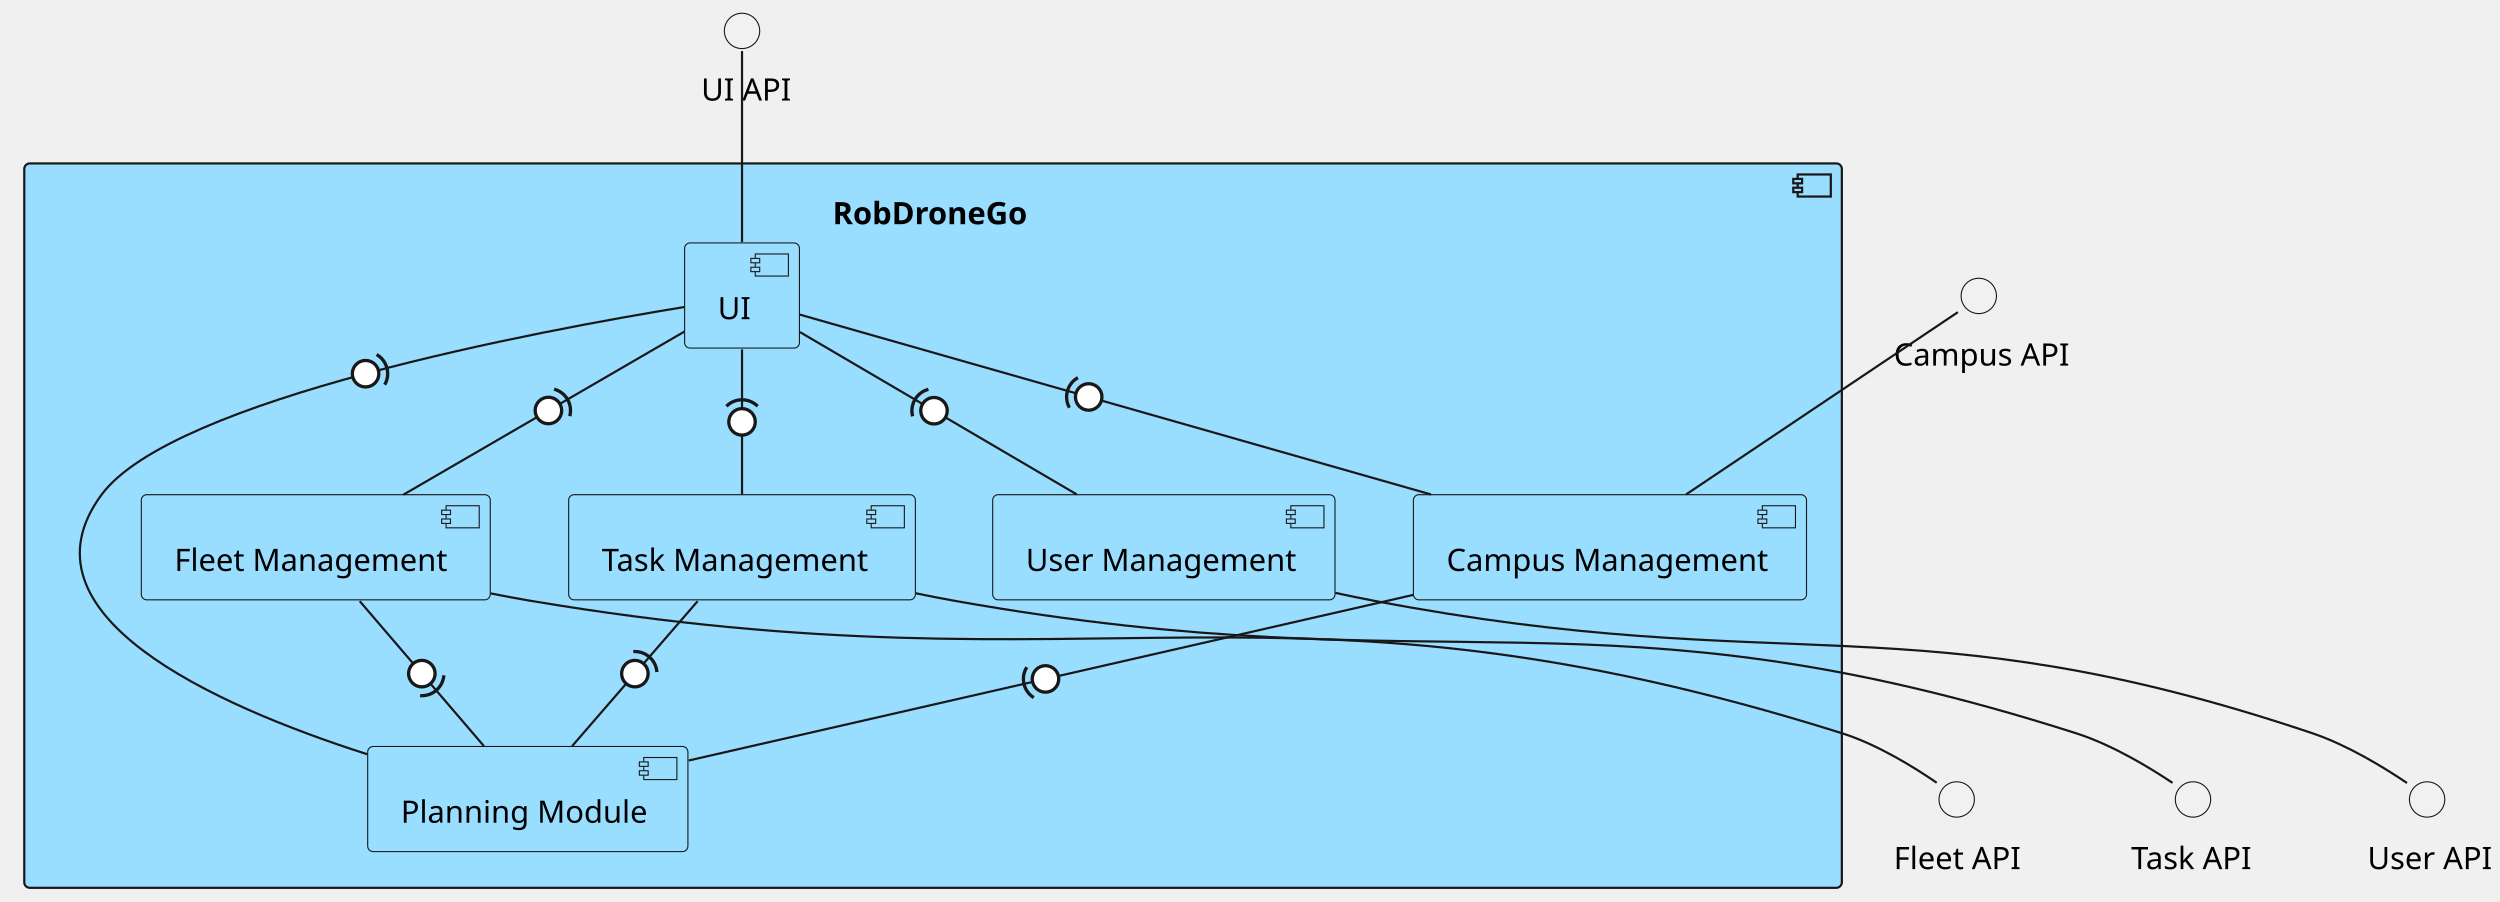
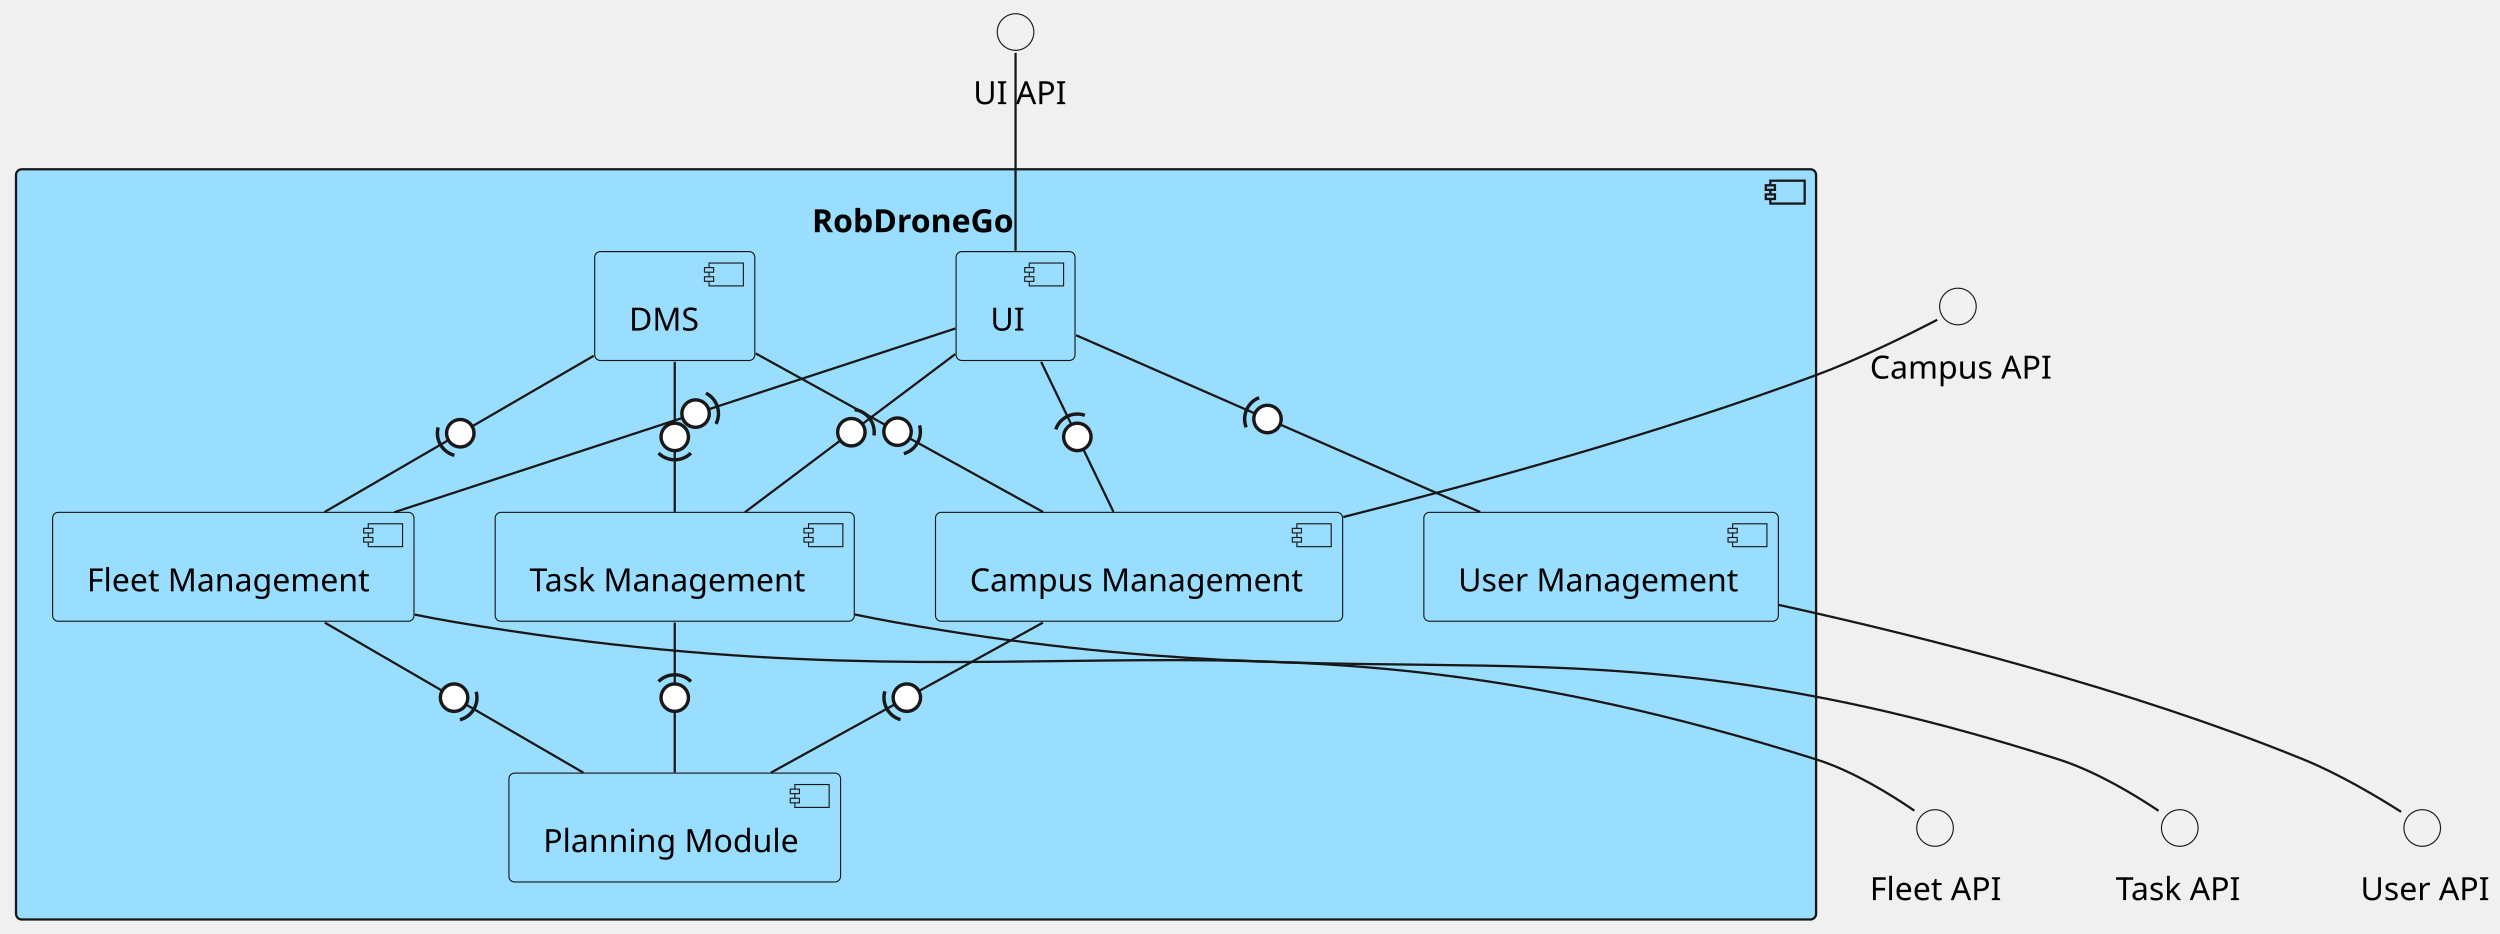
- <svg xmlns="http://www.w3.org/2000/svg" contentStyleType="text/css" height="408px" preserveAspectRatio="none" style="width:1132px;height:408px;background:#FFFFFF;" version="1.1" viewBox="0 0 1132 408" width="1132px" zoomAndPan="magnify">
+ <svg xmlns="http://www.w3.org/2000/svg" contentStyleType="text/css" height="408px" preserveAspectRatio="none" style="width:1093px;height:408px;background:#FFFFFF;" version="1.1" viewBox="0 0 1093 408" width="1093px" zoomAndPan="magnify">
  <defs />
  <g>
    <g id="cluster_RobDroneGo">
-       <rect fill="#99DDFF" height="328" rx="2.5" ry="2.5" style="stroke:#181818;stroke-width:1.0;" width="823" x="10.99" y="74" />
-       <rect fill="#99DDFF" height="10" style="stroke:#181818;stroke-width:1.0;" width="15" x="813.99" y="79" />
-       <rect fill="#99DDFF" height="2" style="stroke:#181818;stroke-width:1.0;" width="4" x="811.99" y="81" />
-       <rect fill="#99DDFF" height="2" style="stroke:#181818;stroke-width:1.0;" width="4" x="811.99" y="85" />
-       <text fill="#000000" font-family="sans-serif" font-size="14" font-weight="bold" lengthAdjust="spacing" textLength="91" x="376.99" y="101.533">RobDroneGo</text>
+       <rect fill="#99DDFF" height="328" rx="2.5" ry="2.5" style="stroke:#181818;stroke-width:1.0;" width="787" x="7" y="74" />
+       <rect fill="#99DDFF" height="10" style="stroke:#181818;stroke-width:1.0;" width="15" x="774" y="79" />
+       <rect fill="#99DDFF" height="2" style="stroke:#181818;stroke-width:1.0;" width="4" x="772" y="81" />
+       <rect fill="#99DDFF" height="2" style="stroke:#181818;stroke-width:1.0;" width="4" x="772" y="85" />
+       <text fill="#000000" font-family="sans-serif" font-size="14" font-weight="bold" lengthAdjust="spacing" textLength="91" x="355" y="101.533">RobDroneGo</text>
    </g>
    <g id="elem_campus">
-       <rect fill="#99DDFF" height="47.609" rx="2.5" ry="2.5" style="stroke:#181818;stroke-width:0.5;" width="178" x="639.99" y="224" />
-       <rect fill="#99DDFF" height="10" style="stroke:#181818;stroke-width:0.5;" width="15" x="797.99" y="229" />
-       <rect fill="#99DDFF" height="2" style="stroke:#181818;stroke-width:0.5;" width="4" x="795.99" y="231" />
-       <rect fill="#99DDFF" height="2" style="stroke:#181818;stroke-width:0.5;" width="4" x="795.99" y="235" />
-       <text fill="#000000" font-family="sans-serif" font-size="14" lengthAdjust="spacing" textLength="138" x="654.99" y="258.533">Campus Management</text>
+       <rect fill="#99DDFF" height="47.609" rx="2.5" ry="2.5" style="stroke:#181818;stroke-width:0.5;" width="178" x="409" y="224" />
+       <rect fill="#99DDFF" height="10" style="stroke:#181818;stroke-width:0.5;" width="15" x="567" y="229" />
+       <rect fill="#99DDFF" height="2" style="stroke:#181818;stroke-width:0.5;" width="4" x="565" y="231" />
+       <rect fill="#99DDFF" height="2" style="stroke:#181818;stroke-width:0.5;" width="4" x="565" y="235" />
+       <text fill="#000000" font-family="sans-serif" font-size="14" lengthAdjust="spacing" textLength="138" x="424" y="258.533">Campus Management</text>
    </g>
    <g id="elem_fleet">
-       <rect fill="#99DDFF" height="47.609" rx="2.5" ry="2.5" style="stroke:#181818;stroke-width:0.5;" width="158" x="63.99" y="224" />
-       <rect fill="#99DDFF" height="10" style="stroke:#181818;stroke-width:0.5;" width="15" x="201.99" y="229" />
-       <rect fill="#99DDFF" height="2" style="stroke:#181818;stroke-width:0.5;" width="4" x="199.99" y="231" />
-       <rect fill="#99DDFF" height="2" style="stroke:#181818;stroke-width:0.5;" width="4" x="199.99" y="235" />
-       <text fill="#000000" font-family="sans-serif" font-size="14" lengthAdjust="spacing" textLength="118" x="78.99" y="258.533">Fleet Management</text>
+       <rect fill="#99DDFF" height="47.609" rx="2.5" ry="2.5" style="stroke:#181818;stroke-width:0.5;" width="158" x="23" y="224" />
+       <rect fill="#99DDFF" height="10" style="stroke:#181818;stroke-width:0.5;" width="15" x="161" y="229" />
+       <rect fill="#99DDFF" height="2" style="stroke:#181818;stroke-width:0.5;" width="4" x="159" y="231" />
+       <rect fill="#99DDFF" height="2" style="stroke:#181818;stroke-width:0.5;" width="4" x="159" y="235" />
+       <text fill="#000000" font-family="sans-serif" font-size="14" lengthAdjust="spacing" textLength="118" x="38" y="258.533">Fleet Management</text>
    </g>
    <g id="elem_task">
-       <rect fill="#99DDFF" height="47.609" rx="2.5" ry="2.5" style="stroke:#181818;stroke-width:0.5;" width="157" x="257.49" y="224" />
-       <rect fill="#99DDFF" height="10" style="stroke:#181818;stroke-width:0.5;" width="15" x="394.49" y="229" />
-       <rect fill="#99DDFF" height="2" style="stroke:#181818;stroke-width:0.5;" width="4" x="392.49" y="231" />
-       <rect fill="#99DDFF" height="2" style="stroke:#181818;stroke-width:0.5;" width="4" x="392.49" y="235" />
-       <text fill="#000000" font-family="sans-serif" font-size="14" lengthAdjust="spacing" textLength="117" x="272.49" y="258.533">Task Management</text>
+       <rect fill="#99DDFF" height="47.609" rx="2.5" ry="2.5" style="stroke:#181818;stroke-width:0.5;" width="157" x="216.5" y="224" />
+       <rect fill="#99DDFF" height="10" style="stroke:#181818;stroke-width:0.5;" width="15" x="353.5" y="229" />
+       <rect fill="#99DDFF" height="2" style="stroke:#181818;stroke-width:0.5;" width="4" x="351.5" y="231" />
+       <rect fill="#99DDFF" height="2" style="stroke:#181818;stroke-width:0.5;" width="4" x="351.5" y="235" />
+       <text fill="#000000" font-family="sans-serif" font-size="14" lengthAdjust="spacing" textLength="117" x="231.5" y="258.533">Task Management</text>
    </g>
    <g id="elem_planning">
-       <rect fill="#99DDFF" height="47.609" rx="2.5" ry="2.5" style="stroke:#181818;stroke-width:0.5;" width="145" x="166.49" y="338" />
-       <rect fill="#99DDFF" height="10" style="stroke:#181818;stroke-width:0.5;" width="15" x="291.49" y="343" />
-       <rect fill="#99DDFF" height="2" style="stroke:#181818;stroke-width:0.5;" width="4" x="289.49" y="345" />
-       <rect fill="#99DDFF" height="2" style="stroke:#181818;stroke-width:0.5;" width="4" x="289.49" y="349" />
-       <text fill="#000000" font-family="sans-serif" font-size="14" lengthAdjust="spacing" textLength="105" x="181.49" y="372.533">Planning Module</text>
+       <rect fill="#99DDFF" height="47.609" rx="2.5" ry="2.5" style="stroke:#181818;stroke-width:0.5;" width="145" x="222.5" y="338" />
+       <rect fill="#99DDFF" height="10" style="stroke:#181818;stroke-width:0.5;" width="15" x="347.5" y="343" />
+       <rect fill="#99DDFF" height="2" style="stroke:#181818;stroke-width:0.5;" width="4" x="345.5" y="345" />
+       <rect fill="#99DDFF" height="2" style="stroke:#181818;stroke-width:0.5;" width="4" x="345.5" y="349" />
+       <text fill="#000000" font-family="sans-serif" font-size="14" lengthAdjust="spacing" textLength="105" x="237.5" y="372.533">Planning Module</text>
    </g>
    <g id="elem_user">
-       <rect fill="#99DDFF" height="47.609" rx="2.5" ry="2.5" style="stroke:#181818;stroke-width:0.5;" width="155" x="449.49" y="224" />
-       <rect fill="#99DDFF" height="10" style="stroke:#181818;stroke-width:0.5;" width="15" x="584.49" y="229" />
-       <rect fill="#99DDFF" height="2" style="stroke:#181818;stroke-width:0.5;" width="4" x="582.49" y="231" />
-       <rect fill="#99DDFF" height="2" style="stroke:#181818;stroke-width:0.5;" width="4" x="582.49" y="235" />
-       <text fill="#000000" font-family="sans-serif" font-size="14" lengthAdjust="spacing" textLength="115" x="464.49" y="258.533">User Management</text>
+       <rect fill="#99DDFF" height="47.609" rx="2.5" ry="2.5" style="stroke:#181818;stroke-width:0.5;" width="155" x="622.5" y="224" />
+       <rect fill="#99DDFF" height="10" style="stroke:#181818;stroke-width:0.5;" width="15" x="757.5" y="229" />
+       <rect fill="#99DDFF" height="2" style="stroke:#181818;stroke-width:0.5;" width="4" x="755.5" y="231" />
+       <rect fill="#99DDFF" height="2" style="stroke:#181818;stroke-width:0.5;" width="4" x="755.5" y="235" />
+       <text fill="#000000" font-family="sans-serif" font-size="14" lengthAdjust="spacing" textLength="115" x="637.5" y="258.533">User Management</text>
    </g>
    <g id="elem_UI">
-       <rect fill="#99DDFF" height="47.609" rx="2.5" ry="2.5" style="stroke:#181818;stroke-width:0.5;" width="52" x="309.99" y="110" />
-       <rect fill="#99DDFF" height="10" style="stroke:#181818;stroke-width:0.5;" width="15" x="341.99" y="115" />
-       <rect fill="#99DDFF" height="2" style="stroke:#181818;stroke-width:0.5;" width="4" x="339.99" y="117" />
-       <rect fill="#99DDFF" height="2" style="stroke:#181818;stroke-width:0.5;" width="4" x="339.99" y="121" />
-       <text fill="#000000" font-family="sans-serif" font-size="14" lengthAdjust="spacing" textLength="12" x="324.99" y="144.533">UI</text>
+       <rect fill="#99DDFF" height="47.609" rx="2.5" ry="2.5" style="stroke:#181818;stroke-width:0.5;" width="52" x="418" y="110" />
+       <rect fill="#99DDFF" height="10" style="stroke:#181818;stroke-width:0.5;" width="15" x="450" y="115" />
+       <rect fill="#99DDFF" height="2" style="stroke:#181818;stroke-width:0.5;" width="4" x="448" y="117" />
+       <rect fill="#99DDFF" height="2" style="stroke:#181818;stroke-width:0.5;" width="4" x="448" y="121" />
+       <text fill="#000000" font-family="sans-serif" font-size="14" lengthAdjust="spacing" textLength="12" x="433" y="144.533">UI</text>
+     </g>
+     <g id="elem_dms">
+       <rect fill="#99DDFF" height="47.609" rx="2.5" ry="2.5" style="stroke:#181818;stroke-width:0.5;" width="70" x="260" y="110" />
+       <rect fill="#99DDFF" height="10" style="stroke:#181818;stroke-width:0.5;" width="15" x="310" y="115" />
+       <rect fill="#99DDFF" height="2" style="stroke:#181818;stroke-width:0.5;" width="4" x="308" y="117" />
+       <rect fill="#99DDFF" height="2" style="stroke:#181818;stroke-width:0.5;" width="4" x="308" y="121" />
+       <text fill="#000000" font-family="sans-serif" font-size="14" lengthAdjust="spacing" textLength="30" x="275" y="144.533">DMS</text>
    </g>
    <g id="elem_campus_API">
-       <ellipse cx="895.99" cy="134" fill="#F1F1F1" rx="8" ry="8" style="stroke:#181818;stroke-width:0.5;" />
-       <text fill="#000000" font-family="sans-serif" font-size="14" lengthAdjust="spacing" textLength="77" x="857.49" y="165.533">Campus API</text>
+       <ellipse cx="856" cy="134" fill="#F1F1F1" rx="8" ry="8" style="stroke:#181818;stroke-width:0.5;" />
+       <text fill="#000000" font-family="sans-serif" font-size="14" lengthAdjust="spacing" textLength="77" x="817.5" y="165.533">Campus API</text>
    </g>
    <g id="elem_fleet_API">
-       <ellipse cx="885.99" cy="362" fill="#F1F1F1" rx="8" ry="8" style="stroke:#181818;stroke-width:0.5;" />
-       <text fill="#000000" font-family="sans-serif" font-size="14" lengthAdjust="spacing" textLength="57" x="857.49" y="393.533">Fleet API</text>
+       <ellipse cx="846" cy="362" fill="#F1F1F1" rx="8" ry="8" style="stroke:#181818;stroke-width:0.5;" />
+       <text fill="#000000" font-family="sans-serif" font-size="14" lengthAdjust="spacing" textLength="57" x="817.5" y="393.533">Fleet API</text>
    </g>
    <g id="elem_task_API">
-       <ellipse cx="992.99" cy="362" fill="#F1F1F1" rx="8" ry="8" style="stroke:#181818;stroke-width:0.5;" />
-       <text fill="#000000" font-family="sans-serif" font-size="14" lengthAdjust="spacing" textLength="56" x="964.99" y="393.533">Task API</text>
+       <ellipse cx="953" cy="362" fill="#F1F1F1" rx="8" ry="8" style="stroke:#181818;stroke-width:0.5;" />
+       <text fill="#000000" font-family="sans-serif" font-size="14" lengthAdjust="spacing" textLength="56" x="925" y="393.533">Task API</text>
    </g>
    <g id="elem_user_API">
-       <ellipse cx="1098.99" cy="362" fill="#F1F1F1" rx="8" ry="8" style="stroke:#181818;stroke-width:0.5;" />
-       <text fill="#000000" font-family="sans-serif" font-size="14" lengthAdjust="spacing" textLength="54" x="1071.99" y="393.533">User API</text>
+       <ellipse cx="1059" cy="362" fill="#F1F1F1" rx="8" ry="8" style="stroke:#181818;stroke-width:0.5;" />
+       <text fill="#000000" font-family="sans-serif" font-size="14" lengthAdjust="spacing" textLength="54" x="1032" y="393.533">User API</text>
    </g>
    <g id="elem_UI_API">
-       <ellipse cx="335.99" cy="14" fill="#F1F1F1" rx="8" ry="8" style="stroke:#181818;stroke-width:0.5;" />
-       <text fill="#000000" font-family="sans-serif" font-size="14" lengthAdjust="spacing" textLength="37" x="317.49" y="45.533">UI API</text>
+       <ellipse cx="444" cy="14" fill="#F1F1F1" rx="8" ry="8" style="stroke:#181818;stroke-width:0.5;" />
+       <text fill="#000000" font-family="sans-serif" font-size="14" lengthAdjust="spacing" textLength="37" x="425.5" y="45.533">UI API</text>
    </g>
    <g id="link_campus_planning">
-       <path d="M639.97,269.35 C545.88,290.85 399.26,324.37 311.81,344.36 " fill="none" id="campus-planning" style="stroke:#181818;stroke-width:1.0;" />
-       <path d="M464.931,302.104 A10,10 0 0 0 468.082 315.89" fill="none" style="stroke:#181818;stroke-width:1.5;" />
-       <ellipse cx="473.4" cy="307.421" fill="#FFFFFF" rx="6" ry="6" style="stroke:#181818;stroke-width:1.5;" />
+       <path d="M455.94,272.21 C421.1,291.43 371.83,318.61 337.01,337.82 " fill="none" id="campus-planning" style="stroke:#181818;stroke-width:1.0;" />
+       <path d="M386.861,302.243 A10,10 0 0 0 393.692 314.626" fill="none" style="stroke:#181818;stroke-width:1.5;" />
+       <ellipse cx="396.467" cy="305.019" fill="#FFFFFF" rx="6" ry="6" style="stroke:#181818;stroke-width:1.5;" />
    </g>
    <g id="link_fleet_planning">
-       <path d="M162.88,272.21 C179.36,291.43 202.66,318.61 219.12,337.82 " fill="none" id="fleet-planning" style="stroke:#181818;stroke-width:1.0;" />
-       <path d="M190.241,314.989 A10,10 0 0 0 200.978 305.785" fill="none" style="stroke:#181818;stroke-width:1.5;" />
-       <ellipse cx="191.007" cy="305.019" fill="#FFFFFF" rx="6" ry="6" style="stroke:#181818;stroke-width:1.5;" />
+       <path d="M141.99,272.21 C175.11,291.43 221.95,318.61 255.06,337.82 " fill="none" id="fleet-planning" style="stroke:#181818;stroke-width:1.0;" />
+       <path d="M201.096,314.684 A10,10 0 0 0 208.194 302.452" fill="none" style="stroke:#181818;stroke-width:1.5;" />
+       <ellipse cx="198.529" cy="305.019" fill="#FFFFFF" rx="6" ry="6" style="stroke:#181818;stroke-width:1.5;" />
    </g>
    <g id="link_task_planning">
-       <path d="M315.89,272.21 C299.24,291.43 275.7,318.61 259.06,337.82 " fill="none" id="task-planning" style="stroke:#181818;stroke-width:1.0;" />
-       <path d="M297.446,304.303 A10,10 0 0 0 286.756 295.044" fill="none" style="stroke:#181818;stroke-width:1.5;" />
-       <ellipse cx="287.471" cy="305.019" fill="#FFFFFF" rx="6" ry="6" style="stroke:#181818;stroke-width:1.5;" />
+       <path d="M295,272.21 C295,291.43 295,318.61 295,337.82 " fill="none" id="task-planning" style="stroke:#181818;stroke-width:1.0;" />
+       <path d="M302.071,297.948 A10,10 0 0 0 287.929 297.948" fill="none" style="stroke:#181818;stroke-width:1.5;" />
+       <ellipse cx="295" cy="305.019" fill="#FFFFFF" rx="6" ry="6" style="stroke:#181818;stroke-width:1.5;" />
    </g>
    <g id="link_UI_campus">
-       <path d="M362.08,142.44 C419.43,158.78 558.45,198.4 647.95,223.9 " fill="none" id="UI-campus" style="stroke:#181818;stroke-width:1.0;" />
-       <path d="M488.096,170.997 A10,10 0 0 0 484.221 184.597" fill="none" style="stroke:#181818;stroke-width:1.5;" />
-       <ellipse cx="492.959" cy="179.735" fill="#FFFFFF" rx="6" ry="6" style="stroke:#181818;stroke-width:1.5;" />
+       <path d="M455.19,158.21 C464.46,177.43 477.56,204.61 486.83,223.82 " fill="none" id="UI-campus" style="stroke:#181818;stroke-width:1.0;" />
+       <path d="M474.308,181.578 A10,10 0 0 0 461.57 187.72" fill="none" style="stroke:#181818;stroke-width:1.5;" />
+       <ellipse cx="471.01" cy="191.019" fill="#FFFFFF" rx="6" ry="6" style="stroke:#181818;stroke-width:1.5;" />
    </g>
    <g id="link_UI_fleet">
-       <path d="M309.96,150.1 C277.24,169.09 220.76,201.87 182.65,223.99 " fill="none" id="UI-fleet" style="stroke:#181818;stroke-width:1.0;" />
-       <path d="M257.991,188.437 A10,10 0 0 0 250.892 176.206" fill="none" style="stroke:#181818;stroke-width:1.5;" />
-       <ellipse cx="248.326" cy="185.871" fill="#FFFFFF" rx="6" ry="6" style="stroke:#181818;stroke-width:1.5;" />
+       <path d="M417.73,143.6 C365.8,160.61 248.46,199.04 172.38,223.95 " fill="none" id="UI-fleet" style="stroke:#181818;stroke-width:1.0;" />
+       <path d="M313.032,185.332 A10,10 0 0 0 308.63 171.892" fill="none" style="stroke:#181818;stroke-width:1.5;" />
+       <ellipse cx="304.111" cy="180.812" fill="#FFFFFF" rx="6" ry="6" style="stroke:#181818;stroke-width:1.5;" />
    </g>
    <g id="link_UI_task">
-       <path d="M335.99,158.21 C335.99,177.43 335.99,204.61 335.99,223.82 " fill="none" id="UI-task" style="stroke:#181818;stroke-width:1.0;" />
-       <path d="M343.061,183.948 A10,10 0 0 0 328.919 183.948" fill="none" style="stroke:#181818;stroke-width:1.5;" />
-       <ellipse cx="335.99" cy="191.019" fill="#FFFFFF" rx="6" ry="6" style="stroke:#181818;stroke-width:1.5;" />
-     </g>
-     <g id="link_UI_planning">
-       <path d="M309.87,139.02 C244.74,149.63 78.08,180.59 45.99,224 C6,278.11 96.13,319.05 166.29,341.53 " fill="none" id="UI-planning" style="stroke:#181818;stroke-width:1.0;" />
-       <path d="M174.207,174.199 A10,10 0 0 0 170.529 160.543" fill="none" style="stroke:#181818;stroke-width:1.5;" />
-       <ellipse cx="165.54" cy="169.21" fill="#FFFFFF" rx="6" ry="6" style="stroke:#181818;stroke-width:1.5;" />
+       <path d="M417.7,154.77 C391.97,174.11 352.8,203.56 325.66,223.95 " fill="none" id="UI-task" style="stroke:#181818;stroke-width:1.0;" />
+       <path d="M382.11,190.37 A10,10 0 0 0 373.612 179.065" fill="none" style="stroke:#181818;stroke-width:1.5;" />
+       <ellipse cx="372.209" cy="188.966" fill="#FFFFFF" rx="6" ry="6" style="stroke:#181818;stroke-width:1.5;" />
    </g>
    <g id="link_UI_user">
-       <path d="M362.15,150.34 C394.53,169.33 450.01,201.86 487.56,223.88 " fill="none" id="UI-user" style="stroke:#181818;stroke-width:1.0;" />
-       <path d="M420.393,176.297 A10,10 0 0 0 413.24 188.497" fill="none" style="stroke:#181818;stroke-width:1.5;" />
-       <ellipse cx="422.916" cy="185.974" fill="#FFFFFF" rx="6" ry="6" style="stroke:#181818;stroke-width:1.5;" />
+       <path d="M470.43,146.56 C511.95,164.73 593.26,200.3 647.11,223.86 " fill="none" id="UI-user" style="stroke:#181818;stroke-width:1.0;" />
+       <path d="M550.502,173.876 A10,10 0 0 0 544.834 186.833" fill="none" style="stroke:#181818;stroke-width:1.5;" />
+       <ellipse cx="554.146" cy="183.189" fill="#FFFFFF" rx="6" ry="6" style="stroke:#181818;stroke-width:1.5;" />
+     </g>
+     <g id="link_dms_fleet">
+       <path d="M259.6,155.54 C226.3,174.87 176.51,203.76 141.84,223.88 " fill="none" id="dms-fleet" style="stroke:#181818;stroke-width:1.0;" />
+       <path d="M191.569,186.847 A10,10 0 0 0 198.667 199.079" fill="none" style="stroke:#181818;stroke-width:1.5;" />
+       <ellipse cx="201.234" cy="189.414" fill="#FFFFFF" rx="6" ry="6" style="stroke:#181818;stroke-width:1.5;" />
+     </g>
+     <g id="link_dms_task">
+       <path d="M295,158.21 C295,177.43 295,204.61 295,223.82 " fill="none" id="dms-task" style="stroke:#181818;stroke-width:1.0;" />
+       <path d="M287.929,198.09 A10,10 0 0 0 302.071 198.09" fill="none" style="stroke:#181818;stroke-width:1.5;" />
+       <ellipse cx="295" cy="191.019" fill="#FFFFFF" rx="6" ry="6" style="stroke:#181818;stroke-width:1.5;" />
+     </g>
+     <g id="link_dms_campus">
+       <path d="M330.36,154.51 C365.35,173.81 418.91,203.36 456.03,223.84 " fill="none" id="dms-campus" style="stroke:#181818;stroke-width:1.0;" />
+       <path d="M395.172,198.34 A10,10 0 0 0 402.003 185.957" fill="none" style="stroke:#181818;stroke-width:1.5;" />
+       <ellipse cx="392.396" cy="188.732" fill="#FFFFFF" rx="6" ry="6" style="stroke:#181818;stroke-width:1.5;" />
    </g>
    <g id="link_fleet_fleet_API">
-       <path d="M222.22,268.69 C228.21,269.9 234.19,271.02 239.99,272 C501.65,316.04 580.87,252.4 833.99,332 C850.16,337.09 866.95,347.56 876.94,354.43 " fill="none" id="fleet-fleet_API" style="stroke:#181818;stroke-width:1.0;" />
+       <path d="M181.23,268.69 C187.22,269.9 193.2,271.02 199,272 C461.1,316.09 540.45,252.28 794,332 C810.17,337.08 826.96,347.56 836.95,354.43 " fill="none" id="fleet-fleet_API" style="stroke:#181818;stroke-width:1.0;" />
    </g>
    <g id="link_campus_API_campus">
-       <path d="M886.53,141.34 C863.28,156.94 802.38,197.78 763.47,223.87 " fill="none" id="campus_API-campus" style="stroke:#181818;stroke-width:1.0;" />
+       <path d="M846.96,139.81 C835.06,145.99 813.38,156.8 794,164 C725.95,189.26 646.67,211.11 587.29,226.04 " fill="none" id="campus_API-campus" style="stroke:#181818;stroke-width:1.0;" />
    </g>
    <g id="link_task_task_API">
-       <path d="M414.68,268.64 C420.52,269.86 426.34,270.99 431.99,272 C655.81,311.89 723.42,262.84 939.99,332 C956.38,337.23 973.52,347.66 983.72,354.48 " fill="none" id="task-task_API" style="stroke:#181818;stroke-width:1.0;" />
+       <path d="M373.69,268.64 C379.53,269.86 385.35,270.99 391,272 C615.26,311.94 683,262.73 900,332 C916.39,337.23 933.53,347.66 943.73,354.48 " fill="none" id="task-task_API" style="stroke:#181818;stroke-width:1.0;" />
    </g>
    <g id="link_user_user_API">
-       <path d="M604.62,268.45 C610.49,269.72 616.32,270.92 621.99,272 C809.36,307.82 866.18,271.18 1046.99,332 C1063.06,337.4 1079.88,347.79 1089.89,354.55 " fill="none" id="user-user_API" style="stroke:#181818;stroke-width:1.0;" />
+       <path d="M777.72,264.48 C840.84,278.35 931.44,301.26 1007,332 C1022.7,338.39 1039.63,348.49 1049.76,354.93 " fill="none" id="user-user_API" style="stroke:#181818;stroke-width:1.0;" />
    </g>
    <g id="link_UI_API_UI">
-       <path d="M335.99,23.11 C335.99,40.71 335.99,82.96 335.99,109.65 " fill="none" id="UI_API-UI" style="stroke:#181818;stroke-width:1.0;" />
+       <path d="M444,23.11 C444,40.71 444,82.96 444,109.65 " fill="none" id="UI_API-UI" style="stroke:#181818;stroke-width:1.0;" />
    </g>
  </g>
</svg>
